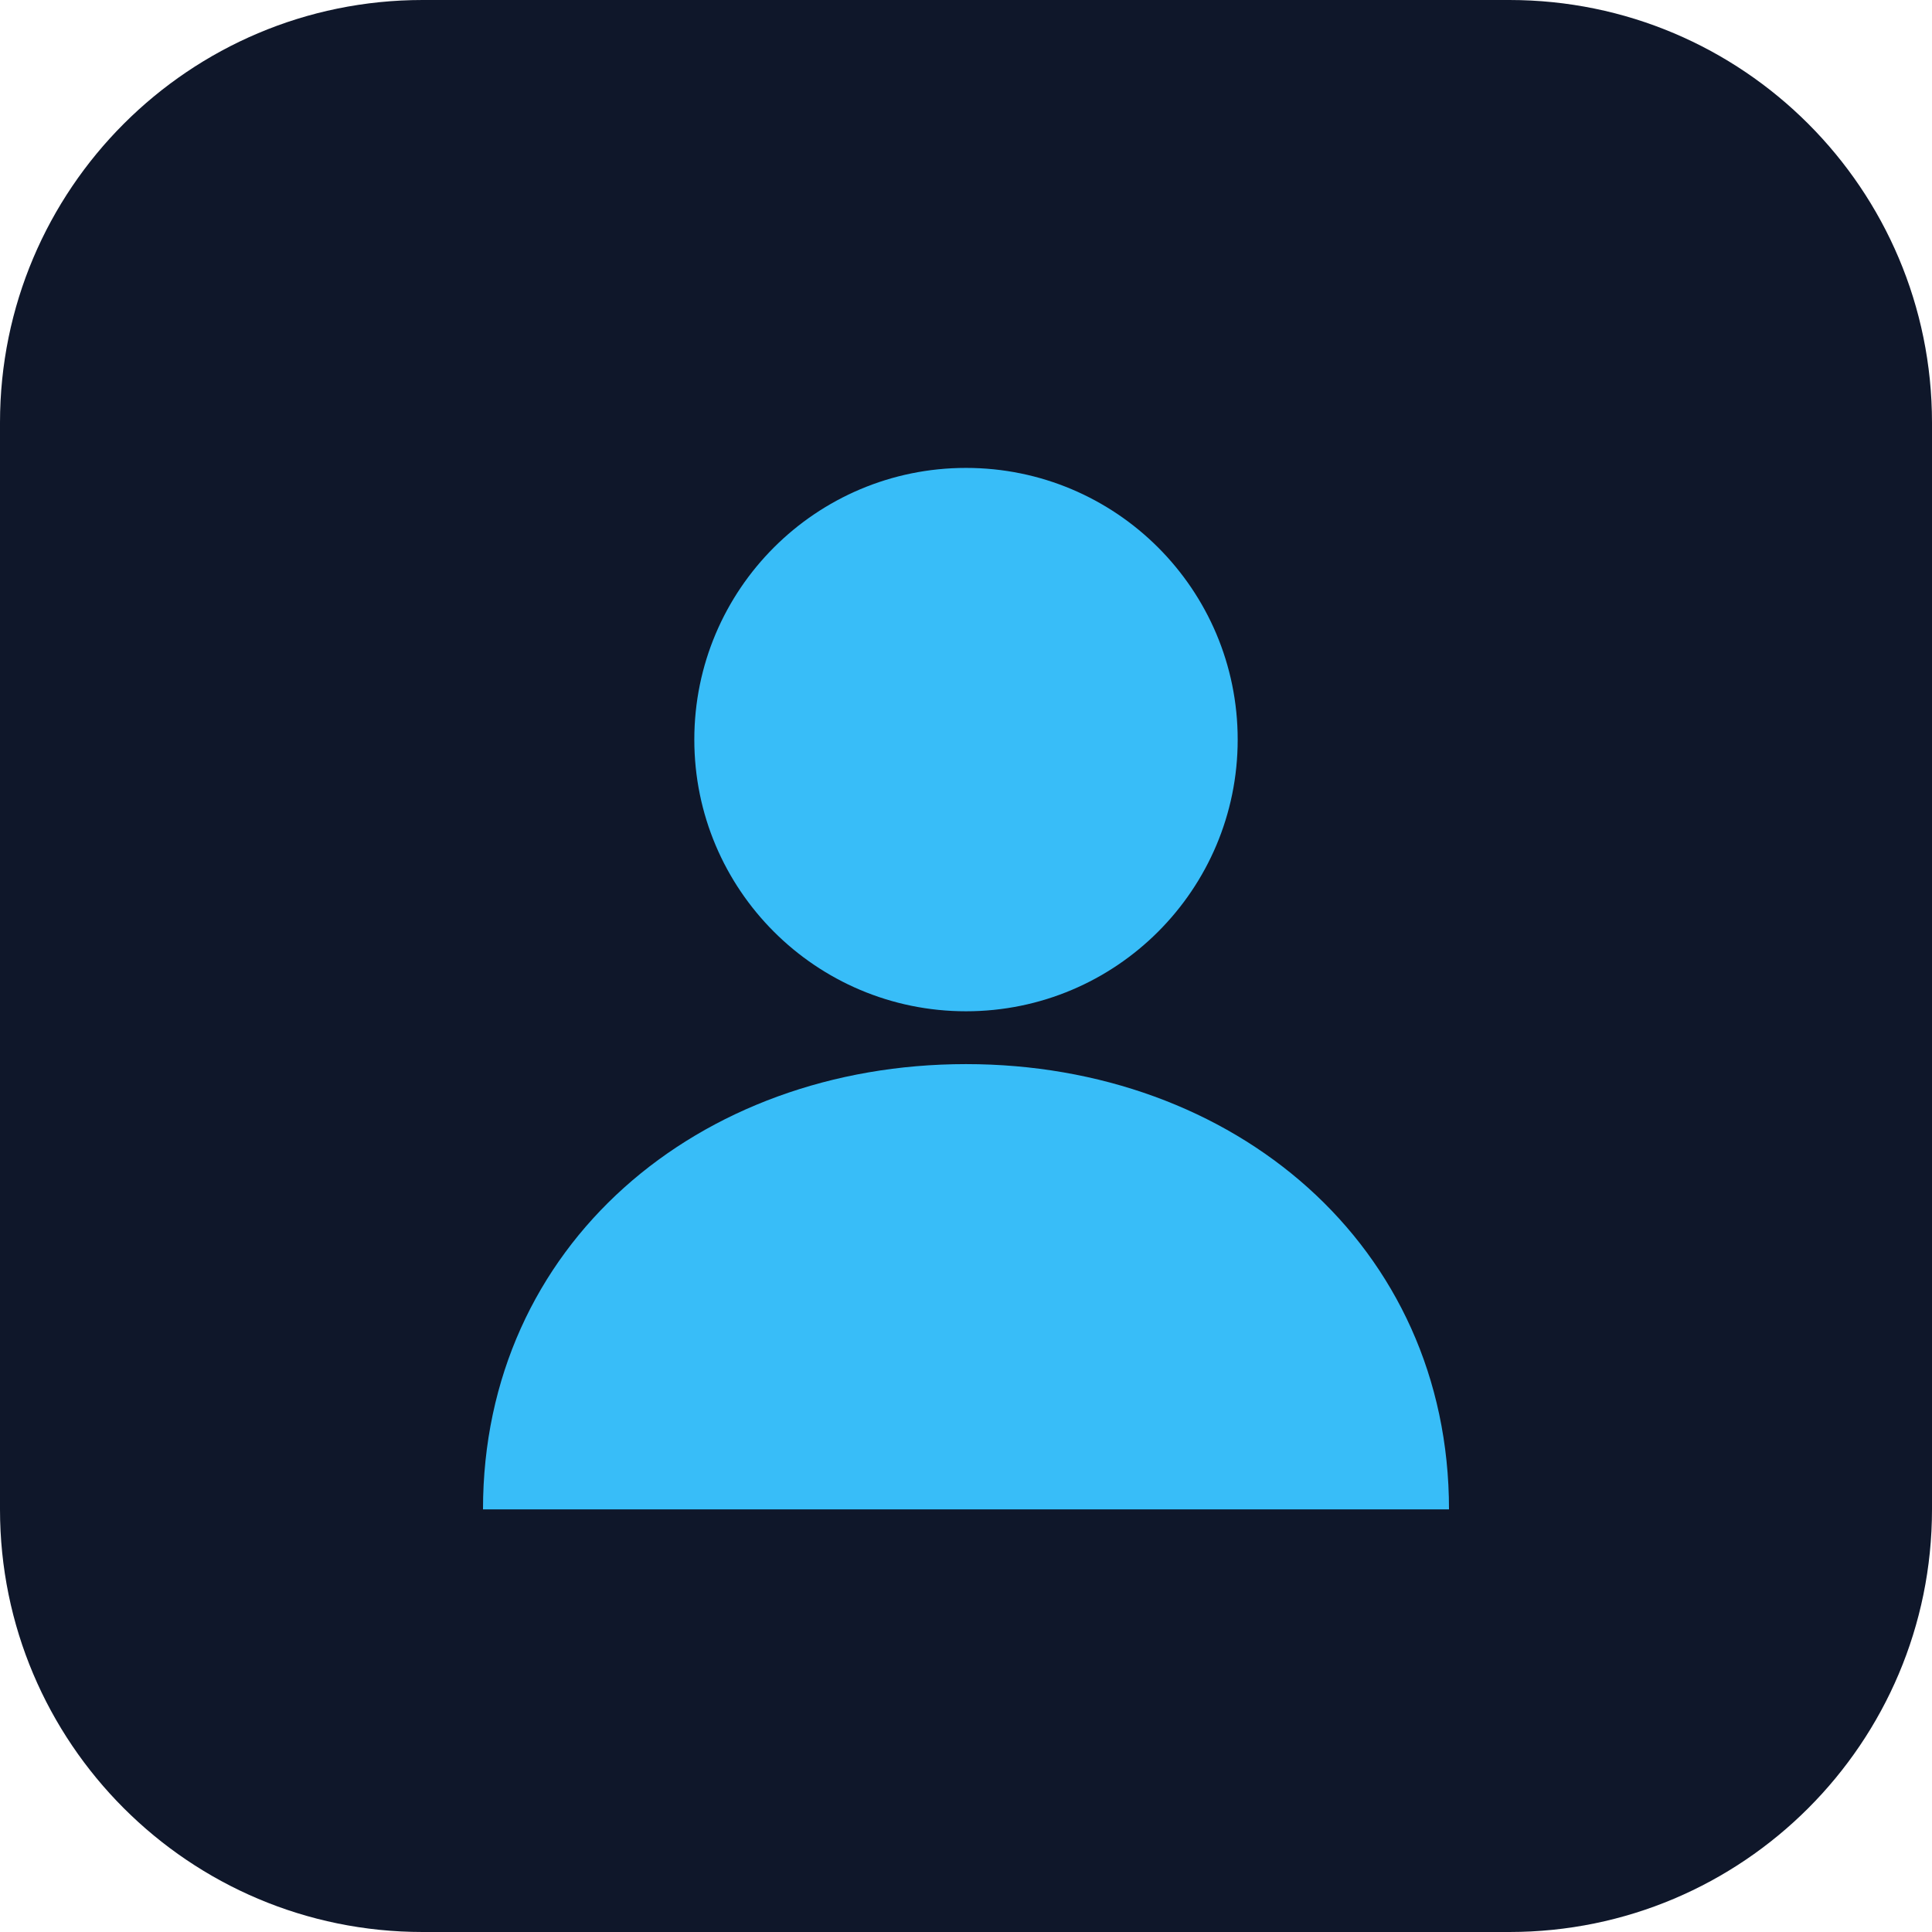
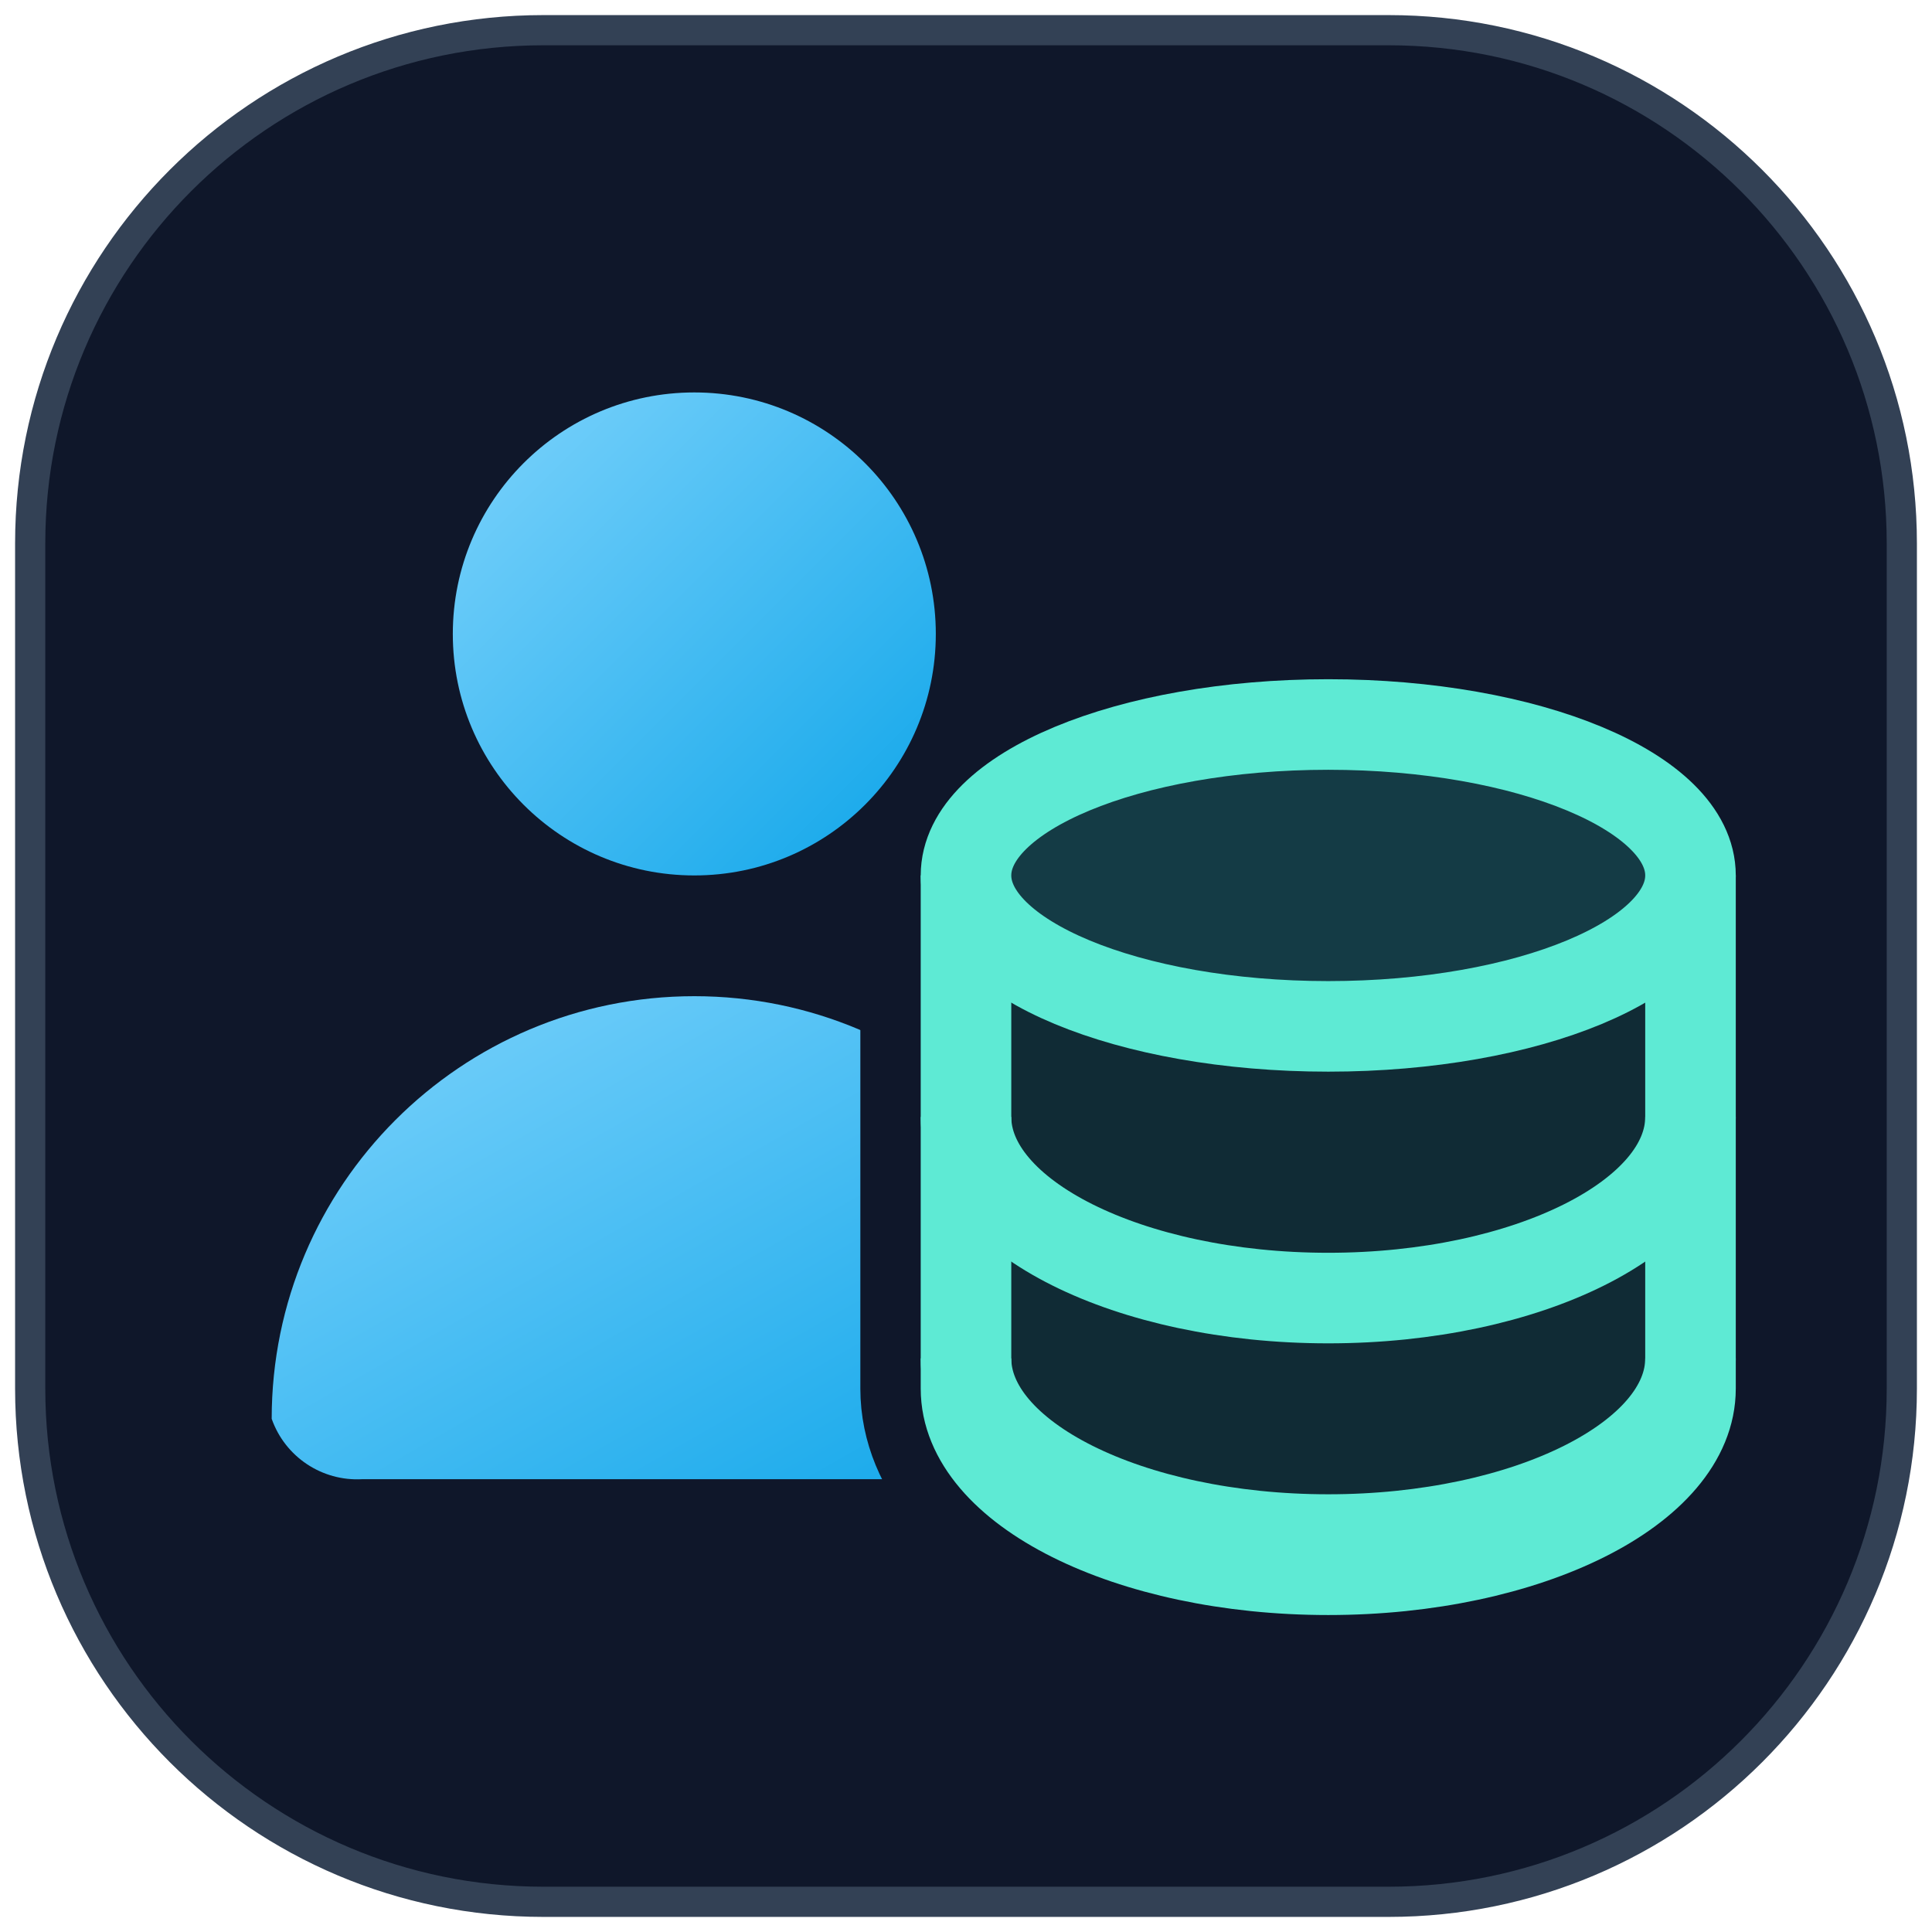
- <svg xmlns="http://www.w3.org/2000/svg" viewBox="0 0 512 512" width="512" height="512">
-   <rect width="512" height="512" rx="112" fill="#0f172a" />
-   <circle cx="256" cy="196" r="72" fill="#38bdf8" />
-   <path d="M128 400c0-70 57-118 128-118s128 48 128 118z" fill="#38bdf8" />
+ <svg xmlns="http://www.w3.org/2000/svg" viewBox="0 0 64 64" width="512" height="512">
+   <defs>
+     <linearGradient id="person" x1="0" y1="0" x2="1" y2="1">
+       <stop stop-color="#7dd3fc" />
+       <stop offset="1" stop-color="#0ea5e9" />
+     </linearGradient>
+   </defs>
+   <rect x="1" y="1" width="62" height="62" rx="17" fill="#0f172a" stroke="#334155" />
+   <circle cx="23" cy="21" r="8" fill="url(#person)" />
+   <path d="M9 47a14 14 0 0 1 28 0v2H12a3 3 0 0 1-3-2Z" fill="url(#person)" />
+   <path d="M32 29v17c0 3.3 5.4 6 12 6s12-2.7 12-6V29" fill="#0f172a" stroke="#0f172a" stroke-width="7" />
+   <path d="M32 29v17c0 3.3 5.4 6 12 6s12-2.7 12-6V29" fill="#102b35" stroke="#5eead4" stroke-width="3" stroke-linejoin="round" />
+   <path d="M32 37c0 3.3 5.4 6 12 6s12-2.7 12-6M32 45c0 3.3 5.4 6 12 6s12-2.7 12-6" fill="none" stroke="#5eead4" stroke-width="3" />
+   <ellipse cx="44" cy="29" rx="12" ry="5" fill="#143b45" stroke="#5eead4" stroke-width="3" />
</svg>
